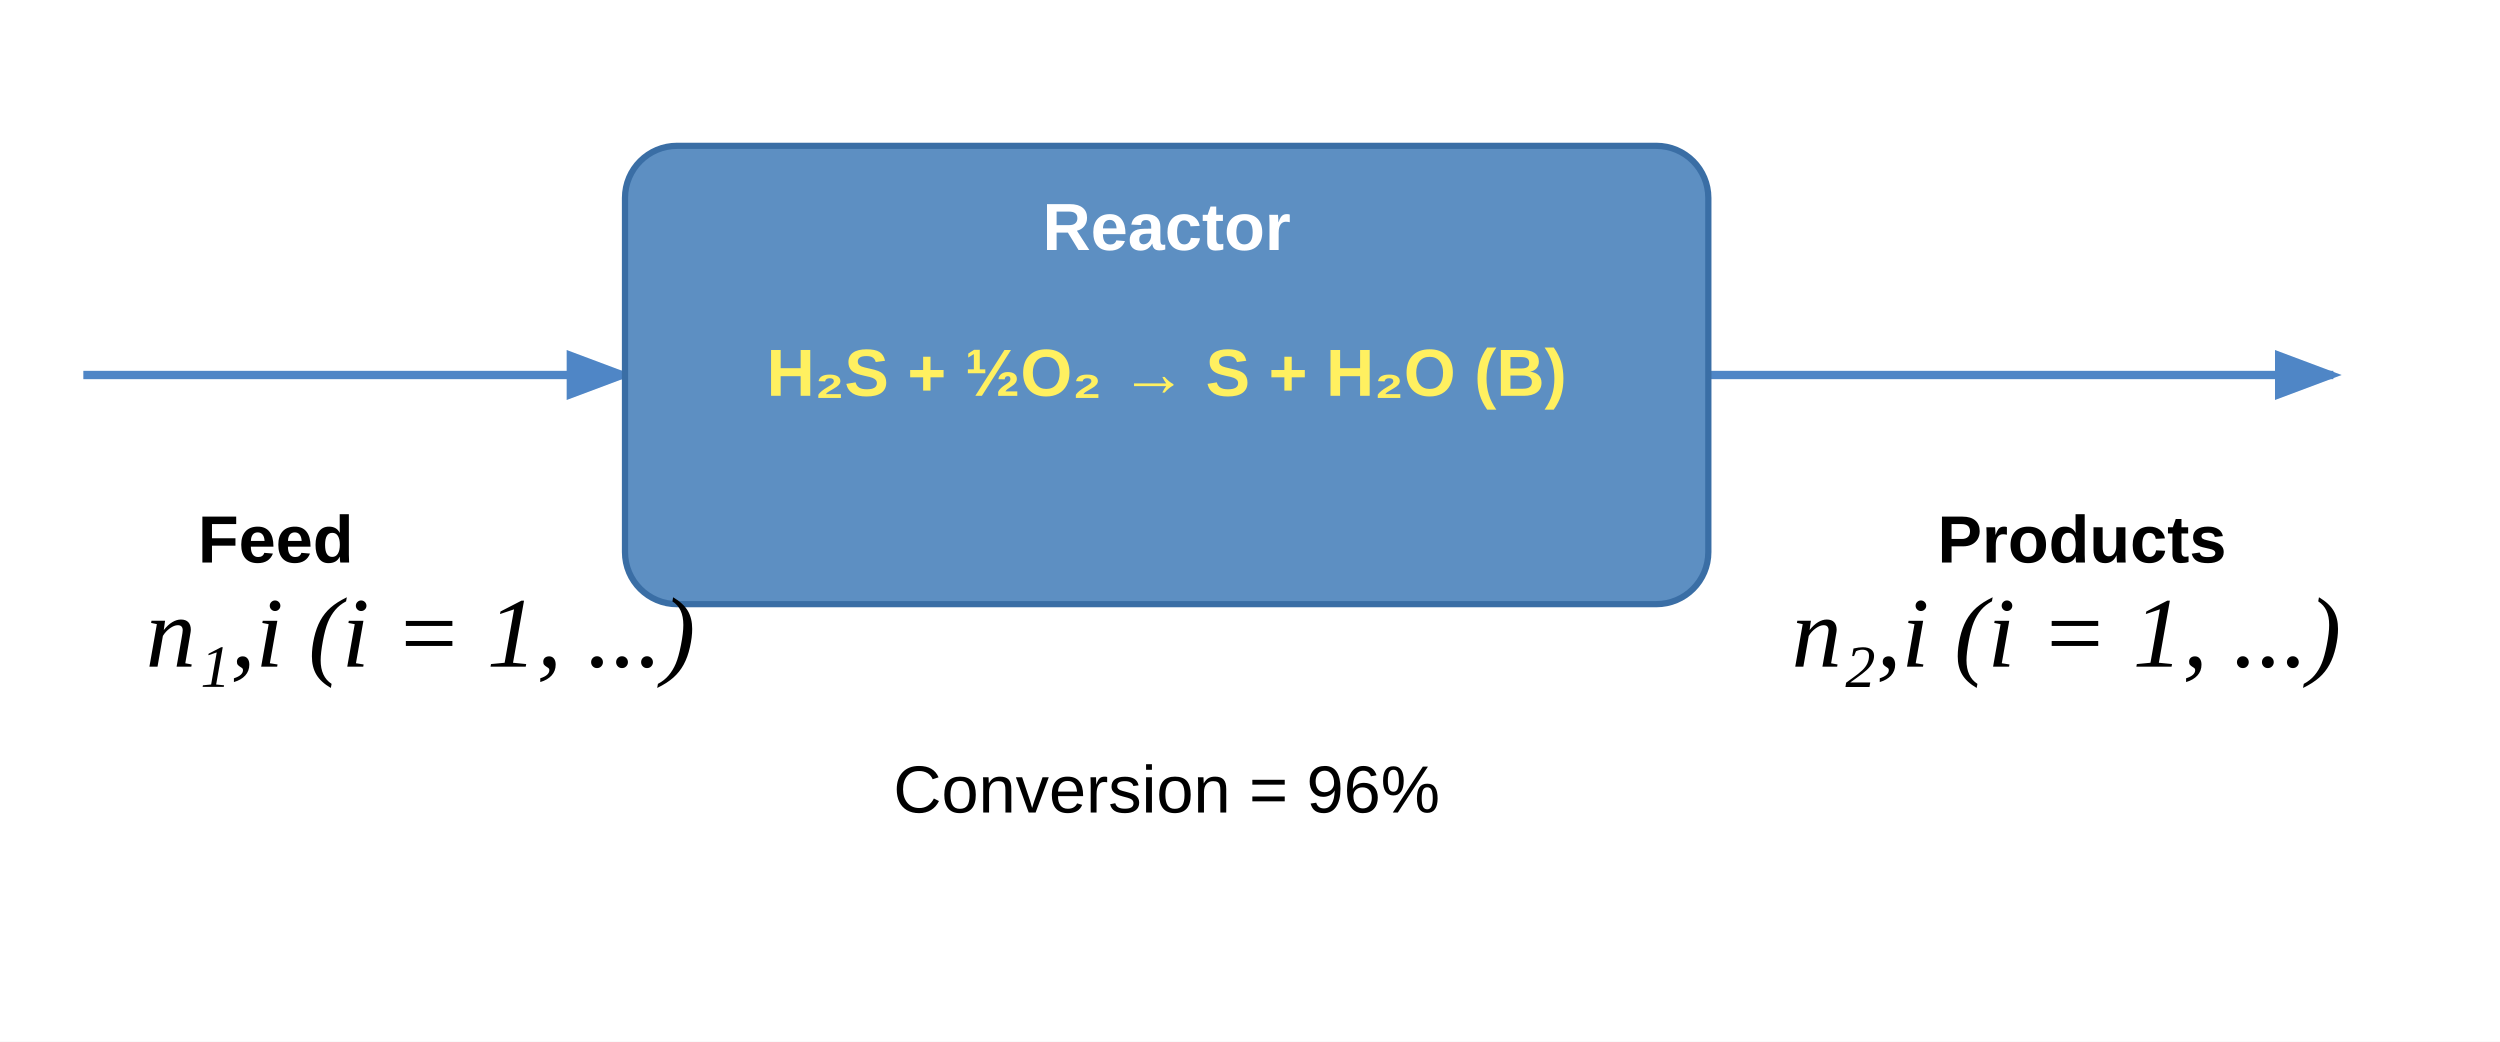
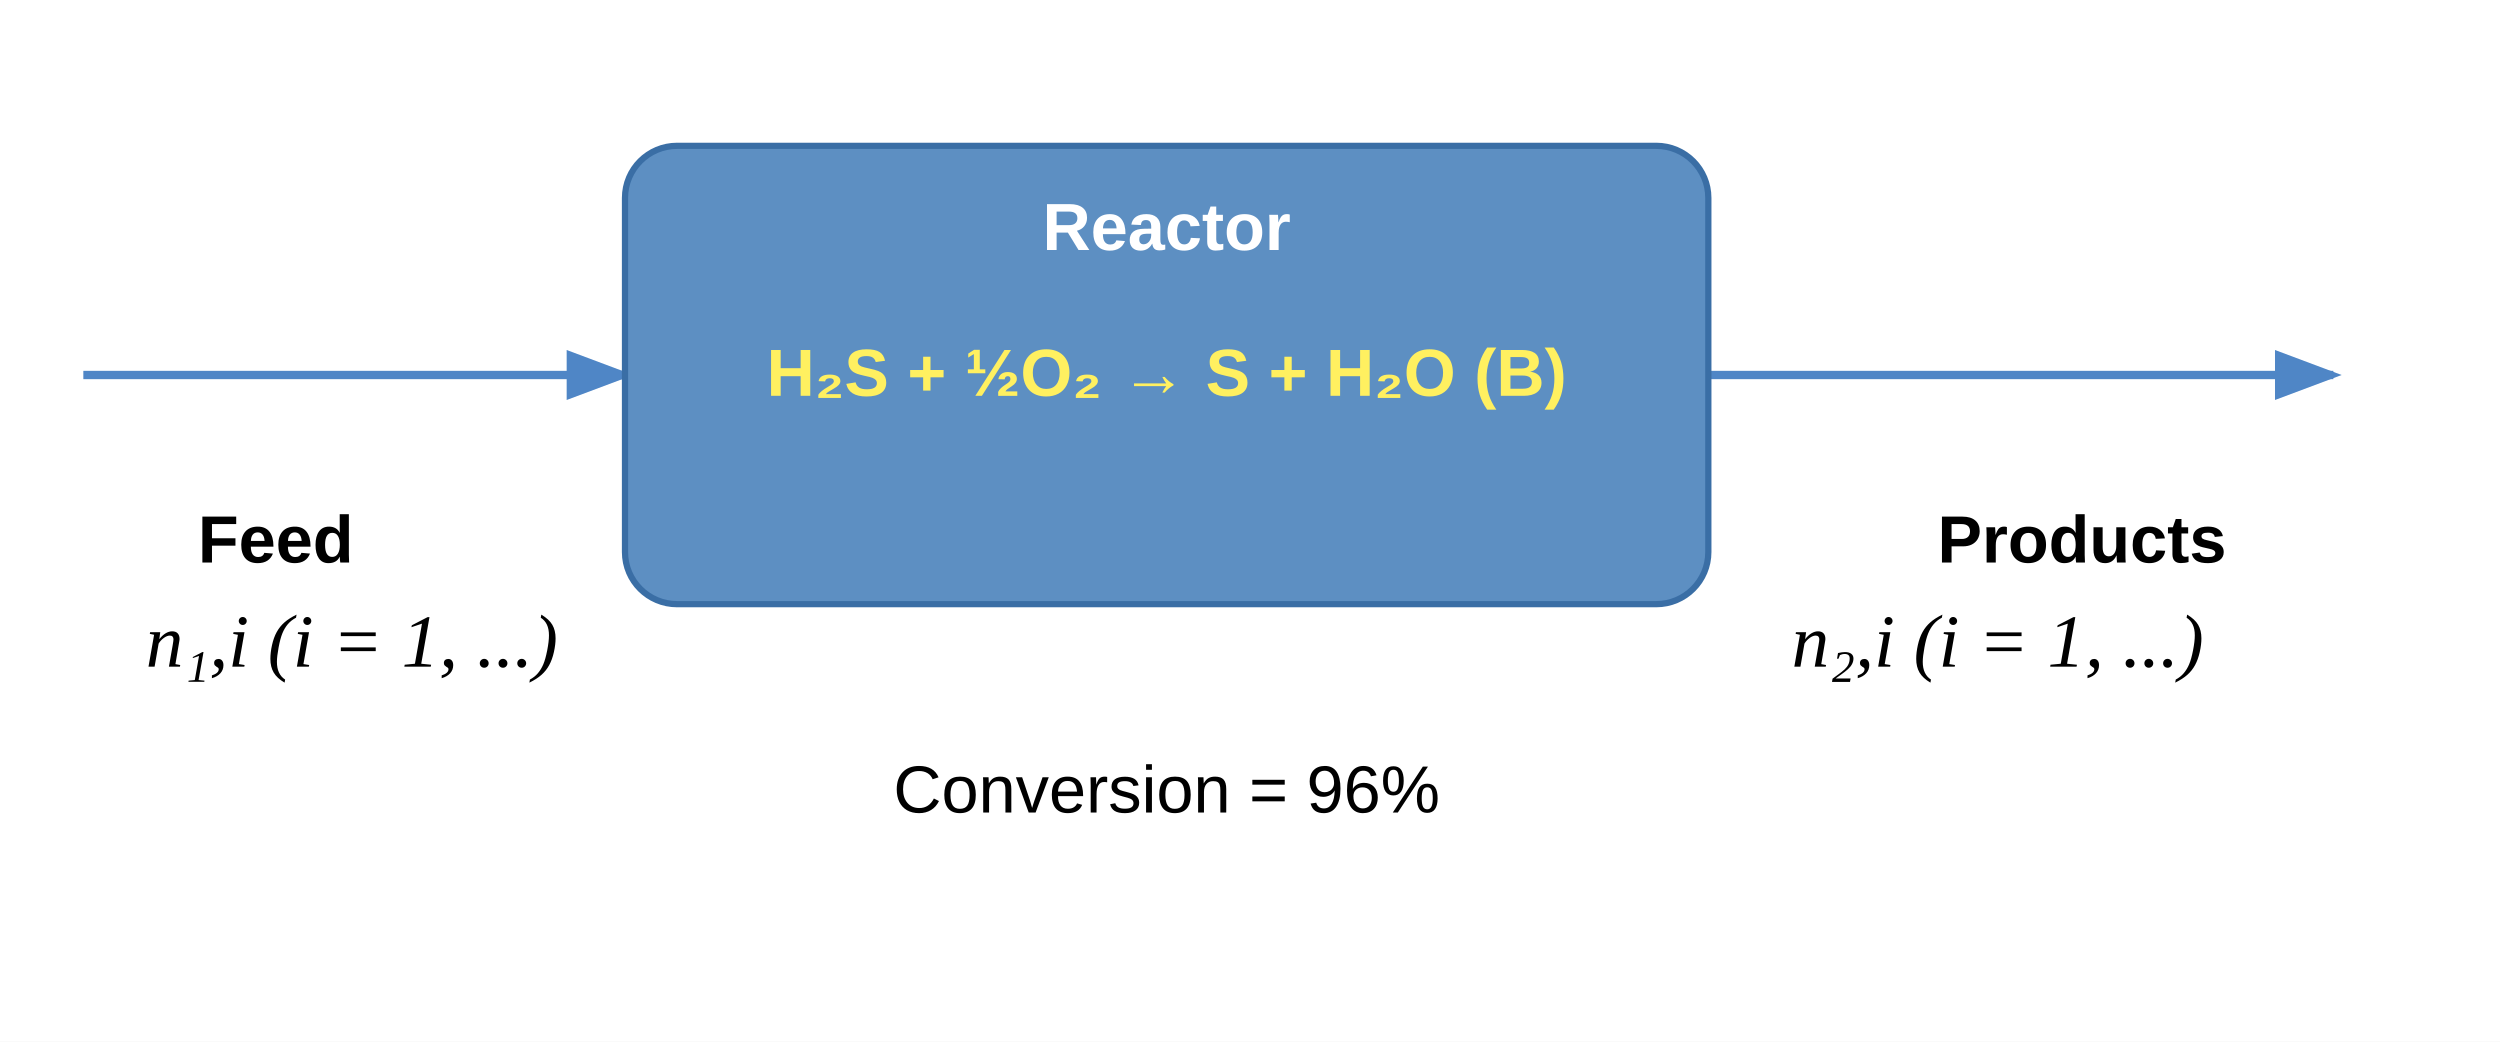
<svg xmlns="http://www.w3.org/2000/svg" width="1200" height="500" viewBox="0 0 1200 500">
  <defs>
    <marker id="arrowhead" markerWidth="8" markerHeight="6" refX="7" refY="3" orient="auto">
      <polygon points="0 0, 8 3, 0 6" fill="#4F86C6" />
    </marker>
  </defs>
  <rect width="100%" height="100%" fill="white" />
  <line x1="40" y1="180" x2="300" y2="180" stroke="#4F86C6" stroke-width="4" marker-end="url(#arrowhead)" />
  <line x1="820" y1="180" x2="1120" y2="180" stroke="#4F86C6" stroke-width="4" marker-end="url(#arrowhead)" />
  <rect x="300" y="70" width="520" height="220" rx="25" ry="25" fill="#5D8FC2" stroke="#3A6EA5" stroke-width="3" />
  <text x="560" y="120" font-family="Arial, Helvetica, sans-serif" font-size="32" font-weight="bold" text-anchor="middle" fill="white">
    Reactor
  </text>
  <text x="560" y="190" font-family="Arial, Helvetica, sans-serif" font-size="32" font-weight="bold" text-anchor="middle" fill="#FFF060">
    H₂S + ½O₂ → S + H₂O (B)
  </text>
  <text x="95" y="270" font-family="Arial, Helvetica, sans-serif" font-size="32" font-weight="bold">
    Feed
  </text>
-   <text x="70" y="320" font-family="Times New Roman" font-size="48" font-style="italic">
+   <text x="70" y="320" font-family="Times New Roman" font-size="36" font-style="italic">
    n₁,i (i = 1, ...)
  </text>
  <text x="930" y="270" font-family="Arial, Helvetica, sans-serif" font-size="32" font-weight="bold">
    Products
  </text>
-   <text x="860" y="320" font-family="Times New Roman" font-size="48" font-style="italic">
+   <text x="860" y="320" font-family="Times New Roman" font-size="36" font-style="italic">
    n₂,i (i = 1, ...)
  </text>
  <text x="560" y="390" font-family="Arial, Helvetica, sans-serif" font-size="32" text-anchor="middle">
    Conversion = 96%
  </text>
</svg>
